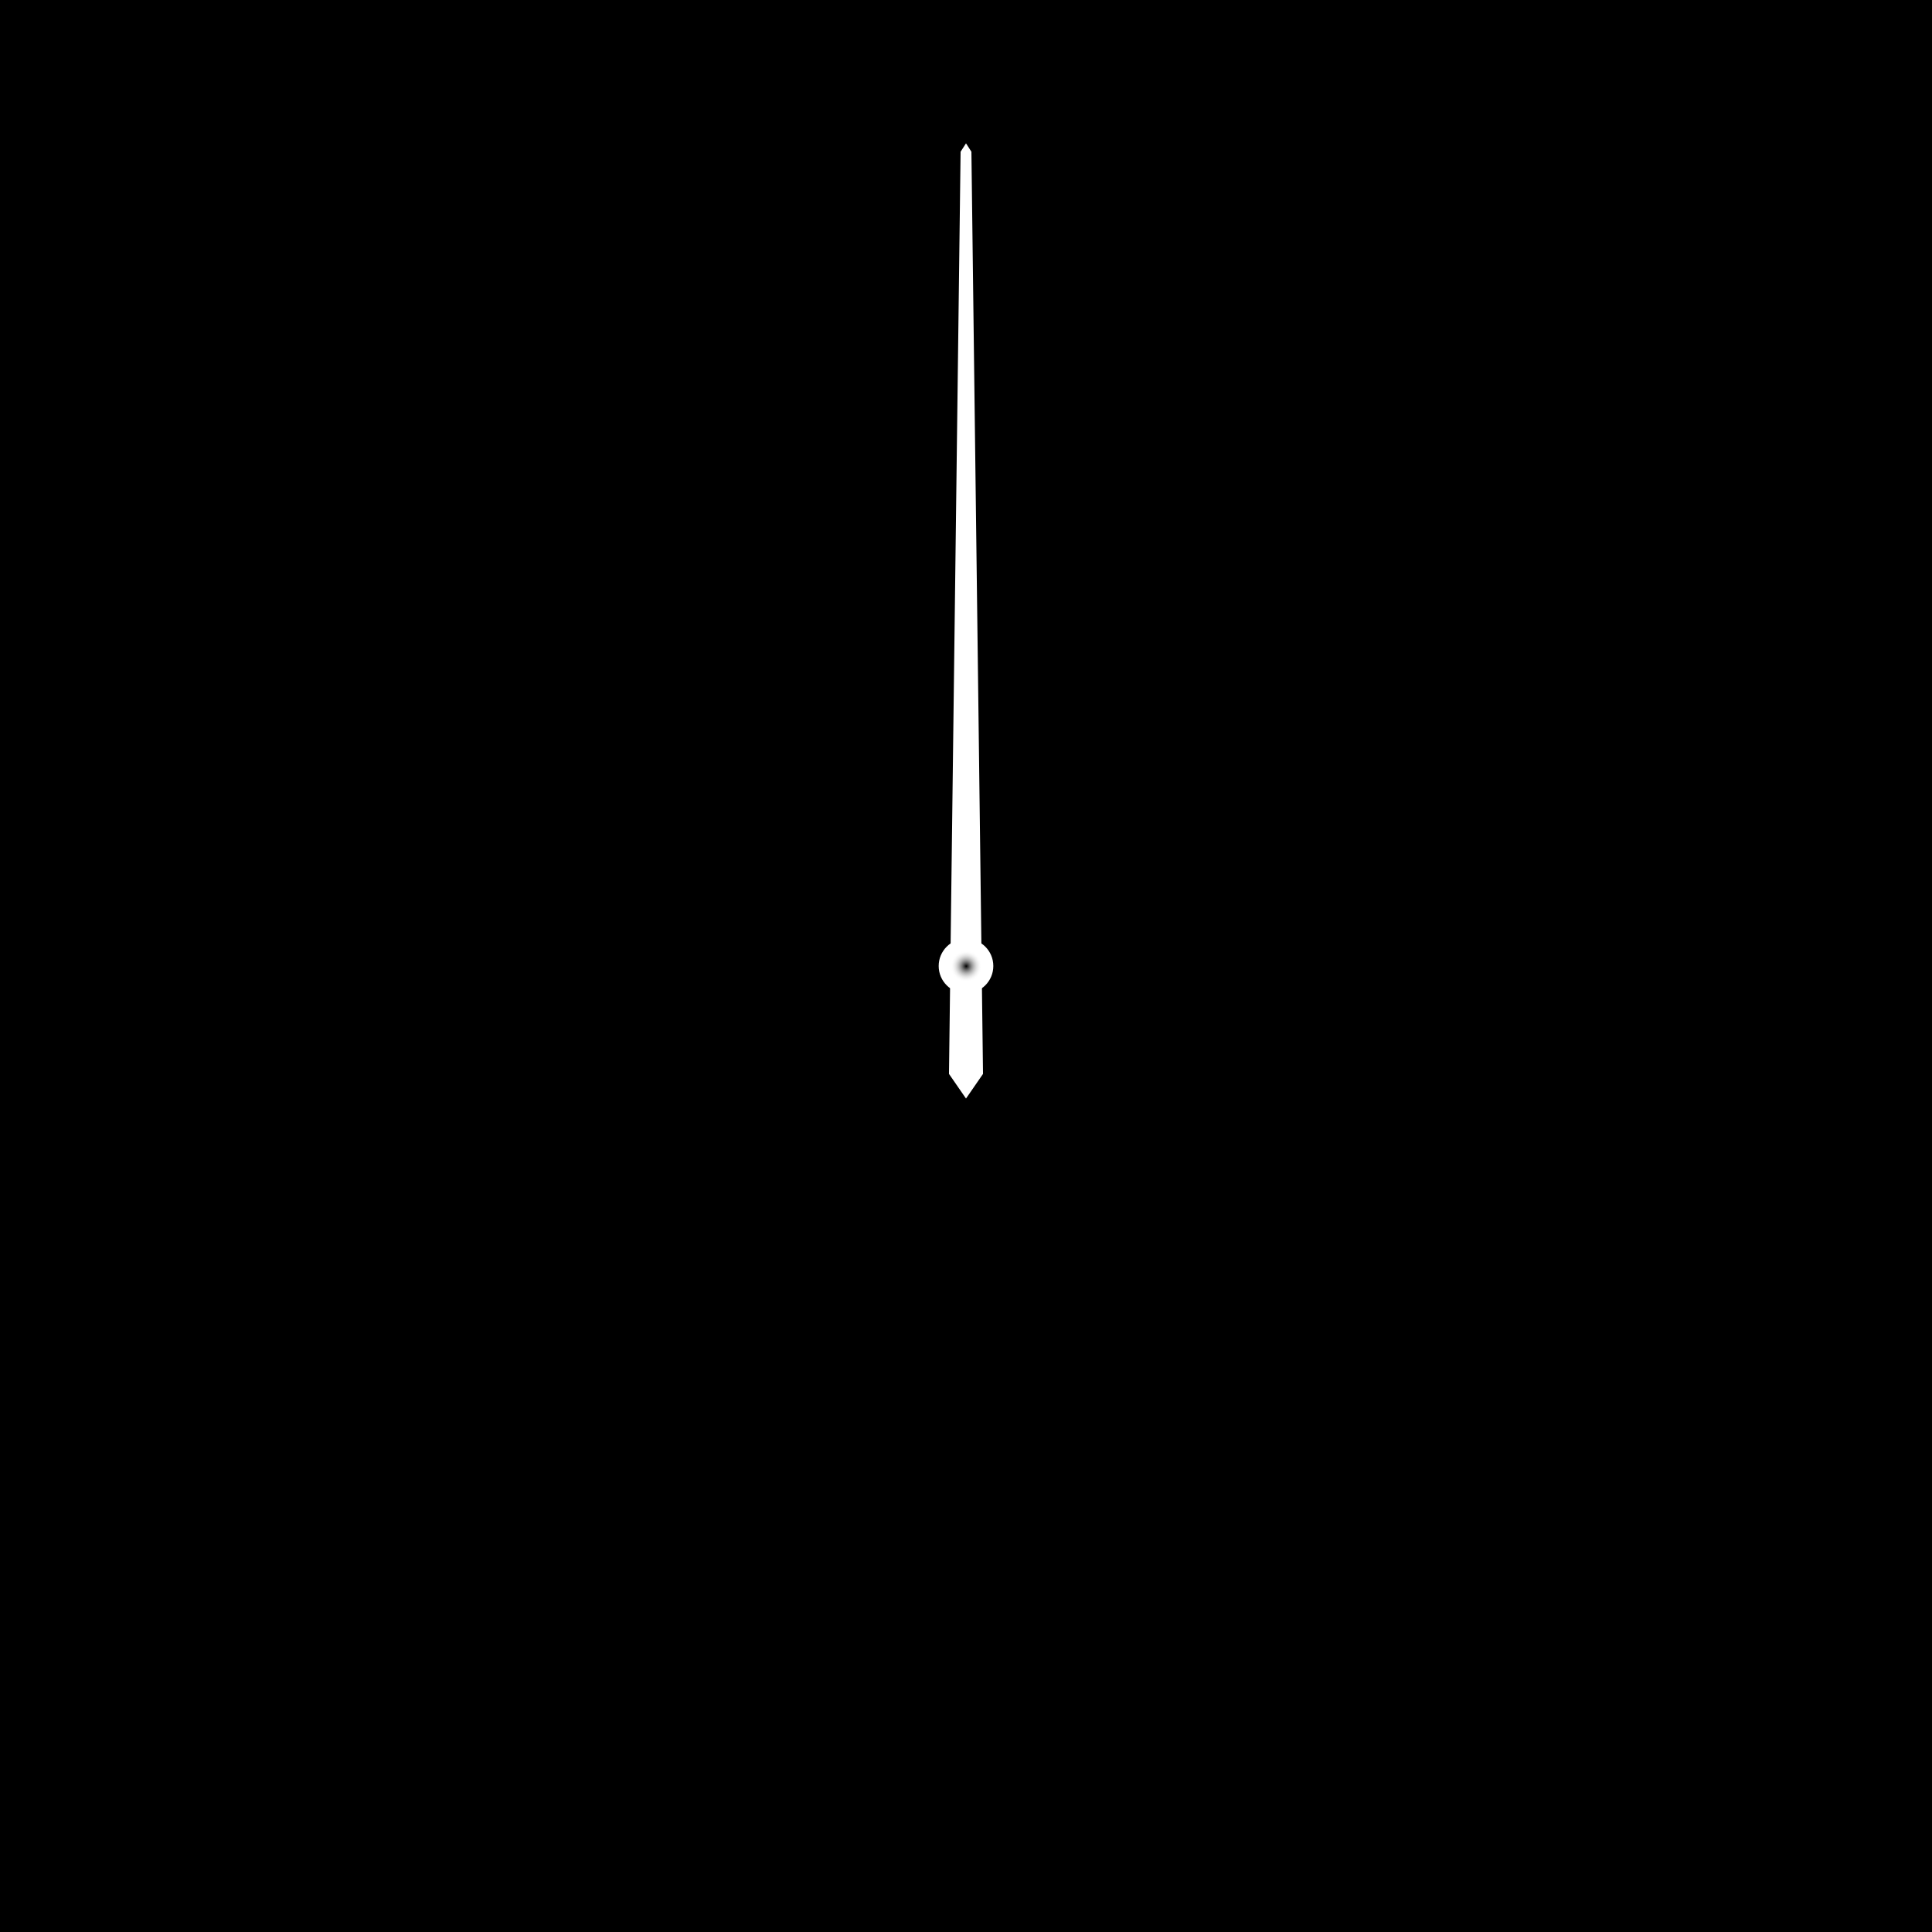
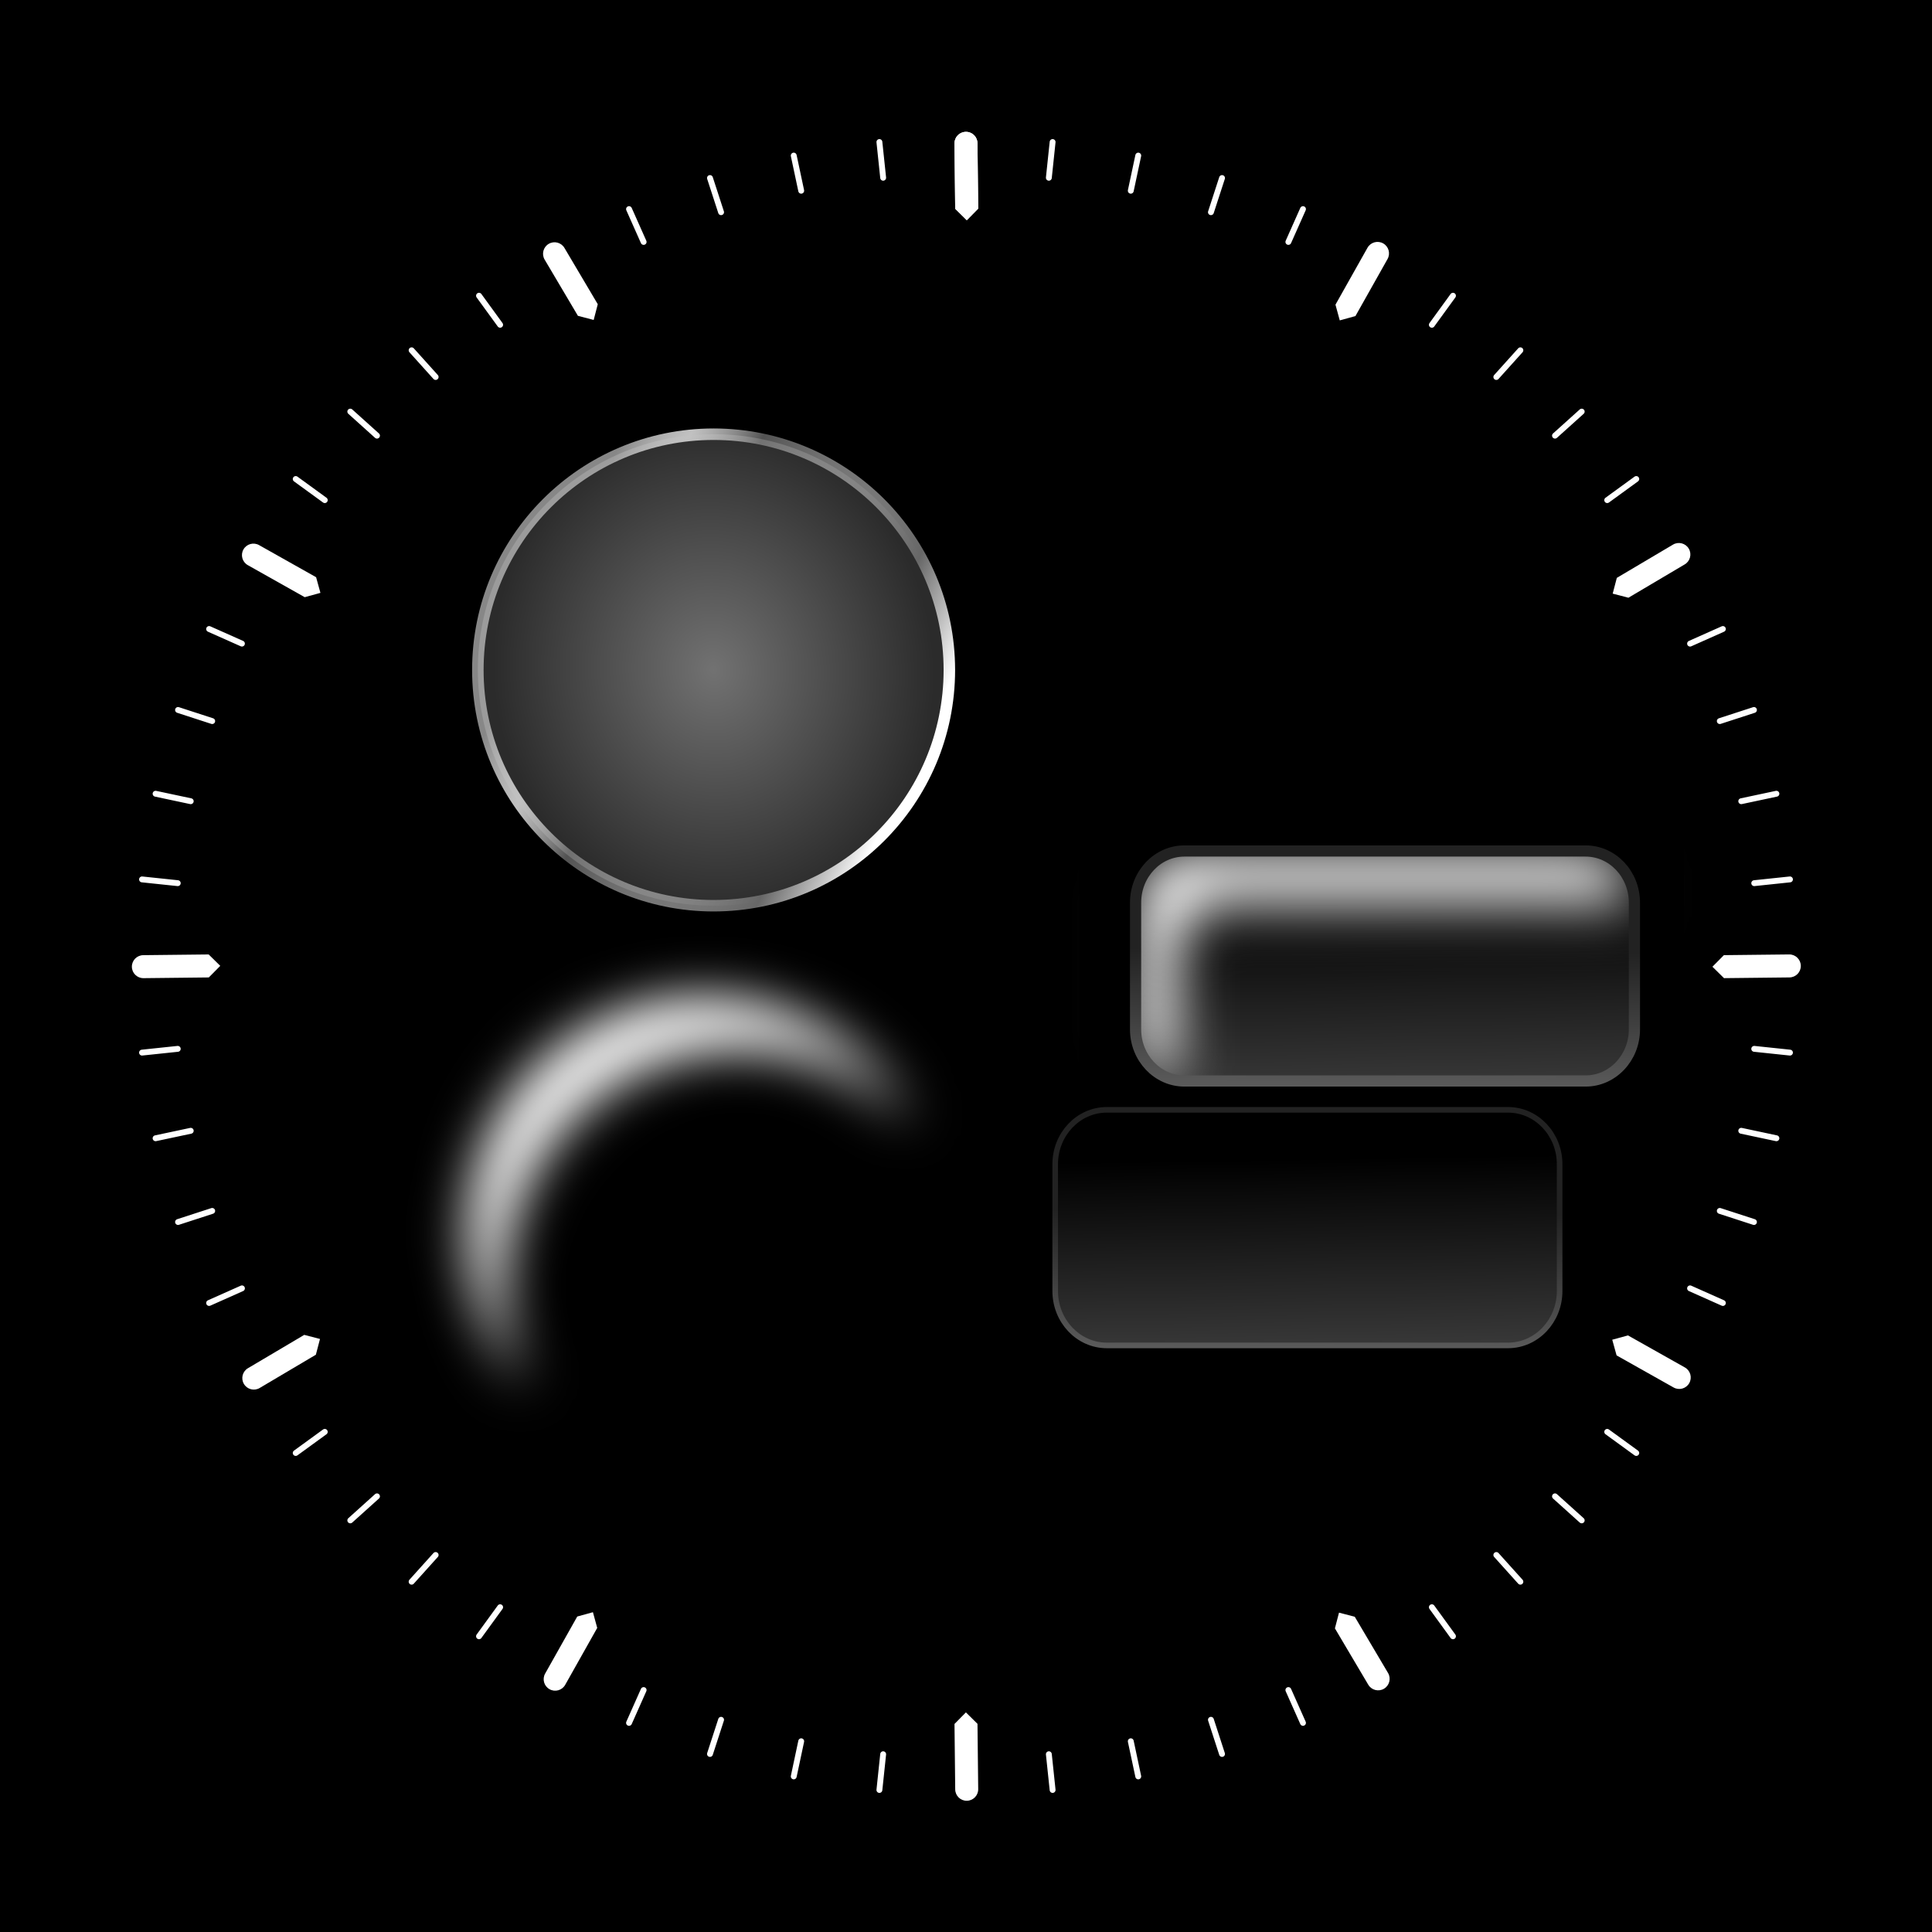
<svg xmlns="http://www.w3.org/2000/svg" xmlns:xlink="http://www.w3.org/1999/xlink" width="336" height="336" viewBox="0 0 88.9 88.9" version="1.1" id="svg8">
  <defs id="defs2">
+     <linearGradient id="linearGradient1153">
+       <stop style="stop-color:#222222;stop-opacity:1" offset="0" id="stop1149" />
+       <stop style="stop-color:#ffffff;stop-opacity:0.446" offset="0" id="stop1155" />
+       <stop style="stop-color:#ffffff;stop-opacity:0.17" offset="1" id="stop1151" />
+     </linearGradient>
+     <linearGradient id="linearGradient1147">
+       <stop style="stop-color:#ffffff;stop-opacity:0.528" offset="0" id="stop1139" />
+       <stop style="stop-color:#c1c1c1;stop-opacity:1;" offset="0.151" id="stop1141" />
+       <stop style="stop-color:#ffffff;stop-opacity:0.325" offset="0.317" id="stop1159" />
+       <stop style="stop-color:#676767;stop-opacity:1" offset="0.799" id="stop1143" />
+       <stop style="stop-color:#ffffff;stop-opacity:1" offset="1" id="stop1145" />
+     </linearGradient>
    <linearGradient id="linearGradient1080">
      <stop style="stop-color:#ffffff;stop-opacity:1" offset="0" id="stop1076" />
      <stop style="stop-color:#c1c1c1;stop-opacity:1;" offset="0.357" id="stop1068" />
      <stop style="stop-color:#000000;stop-opacity:1" offset="1" id="stop1084" />
      <stop style="stop-color:#000000;stop-opacity:1" offset="1" id="stop1078" />
    </linearGradient>
    <linearGradient id="linearGradient2883">
      <stop style="stop-color:#ffffff;stop-opacity:1" offset="0" id="stop2879" />
      <stop style="stop-color:#ffffff;stop-opacity:0.249" offset="1" id="stop2881" />
    </linearGradient>
    <linearGradient id="linearGradient2272">
      <stop style="stop-color:#222222;stop-opacity:1" offset="0" id="stop2268" />
      <stop style="stop-color:#5f5f5f;stop-opacity:1" offset="1" id="stop2270" />
    </linearGradient>
    <linearGradient id="linearGradient2264">
      <stop style="stop-color:#3a3a3a;stop-opacity:1" offset="0" id="stop2260" />
      <stop style="stop-color:#000000;stop-opacity:1" offset="1" id="stop2262" />
    </linearGradient>
    <linearGradient xlink:href="#linearGradient2264" id="linearGradient2266" x1="61.846" y1="50.932" x2="61.714" y2="41.936" gradientUnits="userSpaceOnUse" gradientTransform="matrix(0.945569,0,0,1,5.281122,-0.6614574)" />
    <linearGradient xlink:href="#linearGradient2272" id="linearGradient2274" x1="66.146" y1="44.45" x2="66.08" y2="51.23" gradientUnits="userSpaceOnUse" gradientTransform="matrix(0.945569,0,0,1,5.281122,-0.6614574)" />
    <filter style="color-interpolation-filters:sRGB" id="filter2728" x="-0.127" width="1.255" y="-0.293" height="1.586">
      <feGaussianBlur stdDeviation="4.868" id="feGaussianBlur2730" />
    </filter>
    <linearGradient xlink:href="#linearGradient2272" id="linearGradient2274-2" x1="66.146" y1="44.45" x2="66.08" y2="51.23" gradientUnits="userSpaceOnUse" gradientTransform="matrix(0.945569,0,0,1,5.281119,-0.6614572)" />
    <linearGradient xlink:href="#linearGradient2264" id="linearGradient2266-2" x1="61.846" y1="50.932" x2="61.714" y2="41.936" gradientUnits="userSpaceOnUse" gradientTransform="matrix(0.945569,0,0,1,1.710915,11.37709)" />
    <linearGradient xlink:href="#linearGradient2272" id="linearGradient2274-6" x1="66.146" y1="44.45" x2="66.08" y2="51.23" gradientUnits="userSpaceOnUse" gradientTransform="matrix(0.945569,0,0,1,1.710915,11.37709)" />
    <linearGradient xlink:href="#linearGradient2883" id="linearGradient2885" x1="46.616" y1="13.391" x2="47.319" y2="13.414" gradientUnits="userSpaceOnUse" gradientTransform="translate(-2.6894,-0.3507913)" />
    <radialGradient xlink:href="#linearGradient1080" id="radialGradient1082" cx="44.45" cy="44.45" fx="44.45" fy="44.45" r="38.298" gradientUnits="userSpaceOnUse" />
    <radialGradient xlink:href="#linearGradient1077" id="radialGradient1083" cx="44.45" cy="44.45" fx="44.45" fy="44.45" r="0.729" gradientUnits="userSpaceOnUse" gradientTransform="translate(0.011897,-88.90936)" />
    <linearGradient id="linearGradient1077">
      <stop style="stop-color:#000000;stop-opacity:1" offset="0" id="stop1073" />
      <stop style="stop-color:#ffffff;stop-opacity:0" offset="1" id="stop1075" />
    </linearGradient>
    <filter style="color-interpolation-filters:sRGB" id="filter1116" x="-4.8e-06" width="1" y="-4.8e-06" height="1">
      <feGaussianBlur stdDeviation="2.9150169e-06" id="feGaussianBlur1118" />
    </filter>
+     <linearGradient xlink:href="#linearGradient1147" id="linearGradient1092" x1="25.149" y1="27.639" x2="41.822" y2="35.434" gradientUnits="userSpaceOnUse" />
+     <radialGradient xlink:href="#linearGradient1153" id="radialGradient1100" cx="32.836" cy="30.828" fx="32.836" fy="30.828" r="11.113" gradientUnits="userSpaceOnUse" gradientTransform="matrix(0.9025756,-0.1056053,0.1178018,1.006815,-0.4325671,3.257535)" />
+     <filter style="color-interpolation-filters:sRGB" id="filter1626" x="-0.136" width="1.272" y="-0.154" height="1.308">
+       <feGaussianBlur stdDeviation="4.403" id="feGaussianBlur1628" />
+     </filter>
  </defs>
  <g id="g1091" style="display:inline">
    <rect style="opacity:1;fill:#000000;fill-opacity:1;stroke:none;stroke-width:0.529;stroke-linecap:round;stroke-linejoin:round;stroke-miterlimit:4;stroke-dasharray:none;stroke-opacity:1;paint-order:markers stroke fill" id="rect1087" width="88.9" height="88.9" x="0" y="-1.110223e-16" />
  </g>
  <g id="layer2" style="display:none">
    <circle style="fill:url(#radialGradient1082);fill-opacity:1;stroke:none;stroke-width:0.589;stroke-linecap:round;stroke-linejoin:round" id="path1290" cx="44.45" cy="44.45" r="38.298" />
  </g>
-   <g id="layer9" style="display:none">
+   <g id="layer9" style="display:inline">
    <g id="layer10" style="display:inline">
      <use x="0" y="0" xlink:href="#path1105" id="use1235" width="100%" height="100%" />
      <path style="color:#000000;font-style:normal;font-variant:normal;font-weight:normal;font-stretch:normal;font-size:medium;line-height:normal;font-family:sans-serif;font-variant-ligatures:normal;font-variant-position:normal;font-variant-caps:normal;font-variant-numeric:normal;font-variant-alternates:normal;font-variant-east-asian:normal;font-feature-settings:normal;font-variation-settings:normal;text-indent:0;text-align:start;text-decoration:none;text-decoration-line:none;text-decoration-style:solid;text-decoration-color:#000000;letter-spacing:normal;word-spacing:normal;text-transform:none;writing-mode:lr-tb;direction:ltr;text-orientation:mixed;dominant-baseline:auto;baseline-shift:baseline;text-anchor:start;white-space:normal;shape-padding:0;shape-margin:0;inline-size:0;clip-rule:nonzero;display:inline;overflow:visible;visibility:visible;opacity:1;isolation:auto;mix-blend-mode:normal;color-interpolation:sRGB;color-interpolation-filters:linearRGB;solid-color:#000000;solid-opacity:1;vector-effect:none;fill:#ffffff;fill-opacity:1;fill-rule:nonzero;stroke:none;stroke-width:1.058;stroke-linecap:round;stroke-linejoin:round;stroke-miterlimit:4;stroke-dasharray:none;stroke-dashoffset:0;stroke-opacity:1;color-rendering:auto;image-rendering:auto;shape-rendering:auto;text-rendering:auto;enable-background:accumulate;stop-color:#000000;stop-opacity:1" d="m 44.447,6.066 c -0.292,10e-4 -0.528,0.239 -0.527,0.531 l 0.033,3.009 0.533,0.527 0.525,-0.533 -0.033,-3.009 c -0.002,-0.292 -0.24,-0.527 -0.531,-0.525 z" id="path2951" />
      <use x="0" y="0" xlink:href="#path1105" transform="rotate(30,44.45,44.41783)" id="use1237" width="100%" height="100%" />
      <use x="0" y="0" xlink:href="#path1105" transform="rotate(60,44.45,44.41783)" id="use1239" width="100%" height="100%" />
      <use x="0" y="0" xlink:href="#path1105" transform="rotate(90,44.45,44.41783)" id="use1241" width="100%" height="100%" />
      <use x="0" y="0" xlink:href="#path1105" transform="rotate(120,44.45,44.41783)" id="use1243" width="100%" height="100%" />
      <use x="0" y="0" xlink:href="#path1105" transform="rotate(150,44.45,44.41783)" id="use1245" width="100%" height="100%" />
      <use x="0" y="0" xlink:href="#path1105" transform="rotate(180,44.45,44.41783)" id="use1247" width="100%" height="100%" />
      <use x="0" y="0" xlink:href="#path1105" transform="rotate(-150,44.45,44.41783)" id="use1249" width="100%" height="100%" />
      <use x="0" y="0" xlink:href="#path1105" transform="rotate(-120,44.45,44.41783)" id="use1251" width="100%" height="100%" />
      <use x="0" y="0" xlink:href="#path1105" transform="rotate(-90,44.45,44.41783)" id="use1253" width="100%" height="100%" />
      <use x="0" y="0" xlink:href="#path1105" transform="rotate(-60,44.45,44.41783)" id="use1255" width="100%" height="100%" />
      <use x="0" y="0" xlink:href="#path1105" transform="rotate(-30,44.45,44.41783)" id="use1257" width="100%" height="100%" />
      <use x="0" y="0" xlink:href="#path2951" id="use2977" width="100%" height="100%" />
      <use x="0" y="0" xlink:href="#path2951" transform="rotate(30,44.46582,44.46368)" id="use2979" width="100%" height="100%" />
      <use x="0" y="0" xlink:href="#path2951" transform="rotate(60,44.46582,44.46368)" id="use2981" width="100%" height="100%" />
      <use x="0" y="0" xlink:href="#path2951" transform="rotate(90,44.46582,44.46368)" id="use2983" width="100%" height="100%" />
      <use x="0" y="0" xlink:href="#path2951" transform="rotate(120,44.46582,44.46368)" id="use2985" width="100%" height="100%" />
      <use x="0" y="0" xlink:href="#path2951" transform="rotate(150,44.46582,44.46368)" id="use2987" width="100%" height="100%" />
      <use x="0" y="0" xlink:href="#path2951" transform="rotate(180,44.46582,44.46368)" id="use2989" width="100%" height="100%" />
      <use x="0" y="0" xlink:href="#path2951" transform="rotate(-150,44.46582,44.46368)" id="use2991" width="100%" height="100%" />
      <use x="0" y="0" xlink:href="#path2951" transform="rotate(-120,44.46582,44.46368)" id="use2993" width="100%" height="100%" />
      <use x="0" y="0" xlink:href="#path2951" transform="rotate(-90,44.46582,44.46368)" id="use2995" width="100%" height="100%" />
      <use x="0" y="0" xlink:href="#path2951" transform="rotate(-60,44.46582,44.46368)" id="use2997" width="100%" height="100%" />
      <use x="0" y="0" xlink:href="#path2951" transform="rotate(-30,44.46582,44.46368)" id="use2999" width="100%" height="100%" />
    </g>
    <g id="layer20" style="display:none">
      <path style="color:#000000;font-style:normal;font-variant:normal;font-weight:normal;font-stretch:normal;font-size:medium;line-height:normal;font-family:sans-serif;font-variant-ligatures:normal;font-variant-position:normal;font-variant-caps:normal;font-variant-numeric:normal;font-variant-alternates:normal;font-variant-east-asian:normal;font-feature-settings:normal;font-variation-settings:normal;text-indent:0;text-align:start;text-decoration:none;text-decoration-line:none;text-decoration-style:solid;text-decoration-color:#000000;letter-spacing:normal;word-spacing:normal;text-transform:none;writing-mode:lr-tb;direction:ltr;text-orientation:mixed;dominant-baseline:auto;baseline-shift:baseline;text-anchor:start;white-space:normal;shape-padding:0;shape-margin:0;inline-size:0;clip-rule:nonzero;display:inline;overflow:visible;visibility:visible;opacity:1;isolation:auto;mix-blend-mode:normal;color-interpolation:sRGB;color-interpolation-filters:linearRGB;solid-color:#000000;solid-opacity:1;vector-effect:none;fill:none;fill-opacity:1;fill-rule:nonzero;stroke:url(#linearGradient2885);stroke-width:0.767;stroke-linecap:butt;stroke-linejoin:bevel;stroke-miterlimit:4;stroke-dasharray:none;stroke-dashoffset:0;stroke-opacity:1;color-rendering:auto;image-rendering:auto;shape-rendering:auto;text-rendering:auto;enable-background:accumulate;stop-color:#000000;stop-opacity:1" d="m 44.067,10.845 v 4.814 h 0.76 v -4.814 z" id="path2877" />
      <use x="0" y="0" xlink:href="#path2877" transform="rotate(30,44.44771,44.57233)" id="use2897" width="100%" height="100%" />
      <use x="0" y="0" xlink:href="#path2877" transform="rotate(60,44.44771,44.57233)" id="use2899" width="100%" height="100%" />
      <use x="0" y="0" xlink:href="#path2877" transform="rotate(90,44.44771,44.57233)" id="use2901" width="100%" height="100%" />
      <use x="0" y="0" xlink:href="#path2877" transform="rotate(120,44.44771,44.57233)" id="use2903" width="100%" height="100%" />
      <use x="0" y="0" xlink:href="#path2877" transform="rotate(150,44.44771,44.57233)" id="use2905" width="100%" height="100%" />
      <use x="0" y="0" xlink:href="#path2877" transform="rotate(180,44.44771,44.57233)" id="use2907" width="100%" height="100%" />
      <use x="0" y="0" xlink:href="#path2877" transform="rotate(-150,44.44771,44.57233)" id="use2909" width="100%" height="100%" />
      <use x="0" y="0" xlink:href="#path2877" transform="rotate(-120,44.44771,44.57233)" id="use2911" width="100%" height="100%" />
      <use x="0" y="0" xlink:href="#path2877" transform="rotate(-90,44.44771,44.57233)" id="use2913" width="100%" height="100%" />
      <use x="0" y="0" xlink:href="#path2877" transform="rotate(-60,44.44771,44.57233)" id="use2915" width="100%" height="100%" />
      <use x="0" y="0" xlink:href="#path2877" transform="rotate(-30,44.44771,44.57233)" id="use2917" width="100%" height="100%" />
    </g>
    <g id="layer8" style="display:inline">
      <g id="g1118" transform="translate(0.3832573,-0.0335872)">
        <path style="fill:none;stroke:#ffffff;stroke-width:0.27;stroke-linecap:round;stroke-linejoin:round;stroke-miterlimit:4;stroke-dasharray:none;stroke-opacity:1" d="M 48.052,6.569 47.879,8.213" id="use1400" />
        <path style="fill:none;stroke:#ffffff;stroke-width:0.27;stroke-linecap:round;stroke-linejoin:round;stroke-miterlimit:4;stroke-dasharray:none;stroke-opacity:1" d="M 51.993,7.193 51.649,8.81" id="use1402" />
        <path style="fill:none;stroke:#ffffff;stroke-width:0.27;stroke-linecap:round;stroke-linejoin:round;stroke-miterlimit:4;stroke-dasharray:none;stroke-opacity:1" d="M 55.848,8.226 55.337,9.798" id="use1404" />
        <path style="fill:none;stroke:#ffffff;stroke-width:0.27;stroke-linecap:round;stroke-linejoin:round;stroke-miterlimit:4;stroke-dasharray:none;stroke-opacity:1" d="M 59.573,9.656 58.901,11.166" id="use1406" />
        <path style="fill:none;stroke:#ffffff;stroke-width:0.27;stroke-linecap:round;stroke-linejoin:round;stroke-miterlimit:4;stroke-dasharray:none;stroke-opacity:1" d="M 66.475,13.641 65.503,14.979" id="use1410" />
        <path style="fill:#ff5555;stroke:#ffffff;stroke-width:0.27;stroke-linecap:round;stroke-linejoin:round;stroke-miterlimit:4;stroke-dasharray:none;stroke-opacity:1" d="m 69.576,16.152 -1.106,1.229" id="use1412" />
        <path style="fill:none;stroke:#ffffff;stroke-width:0.27;stroke-linecap:round;stroke-linejoin:round;stroke-miterlimit:4;stroke-dasharray:none;stroke-opacity:1" d="m 72.398,18.974 -1.229,1.106" id="use1414" />
        <path style="fill:none;stroke:#ffffff;stroke-width:0.27;stroke-linecap:round;stroke-linejoin:round;stroke-miterlimit:4;stroke-dasharray:none;stroke-opacity:1" d="m 74.909,22.075 -1.337,0.972" id="use1416" />
        <path style="fill:none;stroke:#ffffff;stroke-width:0.27;stroke-linecap:round;stroke-linejoin:round;stroke-miterlimit:4;stroke-dasharray:none;stroke-opacity:1" d="M 78.894,28.977 77.384,29.65" id="use1420" />
        <path style="fill:none;stroke:#ffffff;stroke-width:0.27;stroke-linecap:round;stroke-linejoin:round;stroke-miterlimit:4;stroke-dasharray:none;stroke-opacity:1" d="m 80.324,32.703 -1.572,0.511" id="use1422" />
        <path style="fill:none;stroke:#ffffff;stroke-width:0.27;stroke-linecap:round;stroke-linejoin:round;stroke-miterlimit:4;stroke-dasharray:none;stroke-opacity:1" d="m 81.357,36.557 -1.617,0.344" id="use1424" />
        <path style="fill:none;stroke:#ffffff;stroke-width:0.27;stroke-linecap:round;stroke-linejoin:round;stroke-miterlimit:4;stroke-dasharray:none;stroke-opacity:1" d="m 81.981,40.499 -1.644,0.173" id="use1426" />
        <path style="fill:none;stroke:#ffffff;stroke-width:0.27;stroke-linecap:round;stroke-linejoin:round;stroke-miterlimit:4;stroke-dasharray:none;stroke-opacity:1" d="M 81.981,48.469 80.337,48.296" id="use1430" />
        <path style="fill:none;stroke:#ffffff;stroke-width:0.27;stroke-linecap:round;stroke-linejoin:round;stroke-miterlimit:4;stroke-dasharray:none;stroke-opacity:1" d="M 81.357,52.41 79.74,52.066" id="use1432" />
        <path style="fill:none;stroke:#ffffff;stroke-width:0.27;stroke-linecap:round;stroke-linejoin:round;stroke-miterlimit:4;stroke-dasharray:none;stroke-opacity:1" d="m 80.324,56.264 -1.572,-0.511" id="use1434" />
        <path style="fill:none;stroke:#ffffff;stroke-width:0.27;stroke-linecap:round;stroke-linejoin:round;stroke-miterlimit:4;stroke-dasharray:none;stroke-opacity:1" d="M 78.894,59.99 77.384,59.317" id="use1436" />
        <path style="fill:none;stroke:#ffffff;stroke-width:0.27;stroke-linecap:round;stroke-linejoin:round;stroke-miterlimit:4;stroke-dasharray:none;stroke-opacity:1" d="M 74.909,66.892 73.572,65.92" id="use1440" />
        <path style="fill:none;stroke:#ffffff;stroke-width:0.27;stroke-linecap:round;stroke-linejoin:round;stroke-miterlimit:4;stroke-dasharray:none;stroke-opacity:1" d="M 72.398,69.993 71.169,68.887" id="use1442" />
        <path style="fill:none;stroke:#ffffff;stroke-width:0.27;stroke-linecap:round;stroke-linejoin:round;stroke-miterlimit:4;stroke-dasharray:none;stroke-opacity:1" d="M 69.576,72.815 68.47,71.586" id="use1444" />
        <path style="fill:none;stroke:#ffffff;stroke-width:0.27;stroke-linecap:round;stroke-linejoin:round;stroke-miterlimit:4;stroke-dasharray:none;stroke-opacity:1" d="M 66.475,75.326 65.503,73.989" id="use1446" />
        <path style="fill:none;stroke:#ffffff;stroke-width:0.27;stroke-linecap:round;stroke-linejoin:round;stroke-miterlimit:4;stroke-dasharray:none;stroke-opacity:1" d="M 59.573,79.311 58.901,77.801" id="use1450" />
        <path style="fill:none;stroke:#ffffff;stroke-width:0.27;stroke-linecap:round;stroke-linejoin:round;stroke-miterlimit:4;stroke-dasharray:none;stroke-opacity:1" d="M 55.848,80.741 55.337,79.169" id="use1452" />
        <path style="fill:none;stroke:#ffffff;stroke-width:0.27;stroke-linecap:round;stroke-linejoin:round;stroke-miterlimit:4;stroke-dasharray:none;stroke-opacity:1" d="M 51.993,81.774 51.649,80.157" id="use1454" />
        <path style="fill:none;stroke:#ffffff;stroke-width:0.27;stroke-linecap:round;stroke-linejoin:round;stroke-miterlimit:4;stroke-dasharray:none;stroke-opacity:1" d="M 48.052,82.398 47.879,80.754" id="use1456" />
        <path style="fill:none;stroke:#ffffff;stroke-width:0.27;stroke-linecap:round;stroke-linejoin:round;stroke-miterlimit:4;stroke-dasharray:none;stroke-opacity:1" d="m 40.082,82.398 0.173,-1.644" id="use1460" />
        <path style="fill:none;stroke:#ffffff;stroke-width:0.27;stroke-linecap:round;stroke-linejoin:round;stroke-miterlimit:4;stroke-dasharray:none;stroke-opacity:1" d="m 36.14,81.774 0.344,-1.617" id="use1462" />
        <path style="fill:none;stroke:#ffffff;stroke-width:0.27;stroke-linecap:round;stroke-linejoin:round;stroke-miterlimit:4;stroke-dasharray:none;stroke-opacity:1" d="m 32.286,80.741 0.511,-1.572" id="use1464" />
        <path style="fill:none;stroke:#ffffff;stroke-width:0.27;stroke-linecap:round;stroke-linejoin:round;stroke-miterlimit:4;stroke-dasharray:none;stroke-opacity:1" d="m 28.561,79.311 0.672,-1.51" id="use1466" />
        <path style="fill:none;stroke:#ffffff;stroke-width:0.27;stroke-linecap:round;stroke-linejoin:round;stroke-miterlimit:4;stroke-dasharray:none;stroke-opacity:1" d="m 21.658,75.326 0.972,-1.337" id="use1470" />
        <path style="fill:none;stroke:#ffffff;stroke-width:0.27;stroke-linecap:round;stroke-linejoin:round;stroke-miterlimit:4;stroke-dasharray:none;stroke-opacity:1" d="m 18.557,72.815 1.106,-1.229" id="use1472" />
        <path style="fill:none;stroke:#ffffff;stroke-width:0.27;stroke-linecap:round;stroke-linejoin:round;stroke-miterlimit:4;stroke-dasharray:none;stroke-opacity:1" d="m 15.735,69.993 1.229,-1.106" id="use1474" />
        <path style="fill:none;stroke:#ffffff;stroke-width:0.27;stroke-linecap:round;stroke-linejoin:round;stroke-miterlimit:4;stroke-dasharray:none;stroke-opacity:1" d="m 13.224,66.892 1.337,-0.972" id="use1476" />
        <path style="fill:none;stroke:#ffffff;stroke-width:0.27;stroke-linecap:round;stroke-linejoin:round;stroke-miterlimit:4;stroke-dasharray:none;stroke-opacity:1" d="M 9.239,59.99 10.75,59.317" id="use1480" />
        <path style="fill:none;stroke:#ffffff;stroke-width:0.27;stroke-linecap:round;stroke-linejoin:round;stroke-miterlimit:4;stroke-dasharray:none;stroke-opacity:1" d="m 7.809,56.264 1.572,-0.511" id="use1482" />
        <path style="fill:none;stroke:#ffffff;stroke-width:0.27;stroke-linecap:round;stroke-linejoin:round;stroke-miterlimit:4;stroke-dasharray:none;stroke-opacity:1" d="M 6.776,52.41 8.393,52.066" id="use1484" />
        <path style="fill:none;stroke:#ffffff;stroke-width:0.27;stroke-linecap:round;stroke-linejoin:round;stroke-miterlimit:4;stroke-dasharray:none;stroke-opacity:1" d="M 6.152,48.469 7.796,48.296" id="use1486" />
        <path style="fill:none;stroke:#ffffff;stroke-width:0.27;stroke-linecap:round;stroke-linejoin:round;stroke-miterlimit:4;stroke-dasharray:none;stroke-opacity:1" d="m 6.152,40.499 1.644,0.173" id="use1490" />
        <path style="fill:none;stroke:#ffffff;stroke-width:0.27;stroke-linecap:round;stroke-linejoin:round;stroke-miterlimit:4;stroke-dasharray:none;stroke-opacity:1" d="m 6.776,36.557 1.617,0.344" id="use1492" />
        <path style="fill:none;stroke:#ffffff;stroke-width:0.27;stroke-linecap:round;stroke-linejoin:round;stroke-miterlimit:4;stroke-dasharray:none;stroke-opacity:1" d="m 7.809,32.703 1.572,0.511" id="use1494" />
        <path style="fill:none;stroke:#ffffff;stroke-width:0.27;stroke-linecap:round;stroke-linejoin:round;stroke-miterlimit:4;stroke-dasharray:none;stroke-opacity:1" d="m 9.239,28.977 1.51,0.672" id="use1496" />
        <path style="fill:none;stroke:#ffffff;stroke-width:0.27;stroke-linecap:round;stroke-linejoin:round;stroke-miterlimit:4;stroke-dasharray:none;stroke-opacity:1" d="m 13.224,22.075 1.337,0.972" id="use1500" />
        <path style="fill:none;stroke:#ffffff;stroke-width:0.27;stroke-linecap:round;stroke-linejoin:round;stroke-miterlimit:4;stroke-dasharray:none;stroke-opacity:1" d="m 15.735,18.974 1.229,1.106" id="use1502" />
        <path style="fill:none;stroke:#ffffff;stroke-width:0.27;stroke-linecap:round;stroke-linejoin:round;stroke-miterlimit:4;stroke-dasharray:none;stroke-opacity:1" d="m 18.557,16.152 1.106,1.229" id="use1504" />
        <path style="fill:none;stroke:#ffffff;stroke-width:0.27;stroke-linecap:round;stroke-linejoin:round;stroke-miterlimit:4;stroke-dasharray:none;stroke-opacity:1" d="m 21.658,13.641 0.972,1.337" id="use1506" />
        <path style="fill:none;stroke:#ffffff;stroke-width:0.27;stroke-linecap:round;stroke-linejoin:round;stroke-miterlimit:4;stroke-dasharray:none;stroke-opacity:1" d="m 28.561,9.656 0.672,1.51" id="use1510" />
        <path style="fill:none;stroke:#ffffff;stroke-width:0.27;stroke-linecap:round;stroke-linejoin:round;stroke-miterlimit:4;stroke-dasharray:none;stroke-opacity:1" d="m 32.286,8.226 0.511,1.572" id="use1512" />
        <path style="fill:none;stroke:#ffffff;stroke-width:0.27;stroke-linecap:round;stroke-linejoin:round;stroke-miterlimit:4;stroke-dasharray:none;stroke-opacity:1" d="m 36.14,7.193 0.344,1.617" id="use1514" />
        <path style="fill:none;stroke:#ffffff;stroke-width:0.27;stroke-linecap:round;stroke-linejoin:round;stroke-miterlimit:4;stroke-dasharray:none;stroke-opacity:1" d="m 40.082,6.569 0.173,1.644" id="use1516" />
      </g>
    </g>
    <g id="layer21" style="display:none">
      <path id="path4104" style="fill:#ffffff;fill-opacity:1;stroke:#000000;stroke-width:0.265;stroke-linecap:butt;stroke-linejoin:miter;stroke-miterlimit:4;stroke-dasharray:none;stroke-opacity:1" d="m 42.275,1.579 4.316,0.008 m -3.917,-1.404 3.699,-0.036 c 0.201,-0.002 0.487,0.216 0.476,0.419 L 46.598,5.189 C 46.587,5.391 46.436,5.556 46.235,5.555 L 43.015,5.529 C 42.814,5.528 42.512,5.39 42.501,5.188 L 42.237,0.629 c -0.012,-0.202 0.236,-0.444 0.437,-0.445 z" />
      <use x="0" y="0" xlink:href="#path4104" transform="rotate(6,44.45,44.45062)" id="use4112" width="100%" height="100%" />
      <use x="0" y="0" xlink:href="#path4104" transform="rotate(12,44.45,44.45062)" id="use4114" width="100%" height="100%" />
      <use x="0" y="0" xlink:href="#path4104" transform="rotate(18,44.45,44.45062)" id="use4116" width="100%" height="100%" />
      <use x="0" y="0" xlink:href="#path4104" transform="rotate(24,44.45,44.45062)" id="use4118" width="100%" height="100%" />
      <use x="0" y="0" xlink:href="#path4104" transform="rotate(30,44.45,44.45062)" id="use4120" width="100%" height="100%" />
      <use x="0" y="0" xlink:href="#path4104" transform="rotate(36,44.45,44.45062)" id="use4122" width="100%" height="100%" />
      <use x="0" y="0" xlink:href="#path4104" transform="rotate(42,44.45,44.45062)" id="use4124" width="100%" height="100%" />
      <use x="0" y="0" xlink:href="#path4104" transform="rotate(48,44.45,44.45062)" id="use4126" width="100%" height="100%" />
      <use x="0" y="0" xlink:href="#path4104" transform="rotate(54,44.45,44.45062)" id="use4128" width="100%" height="100%" />
      <use x="0" y="0" xlink:href="#path4104" transform="rotate(60,44.45,44.45062)" id="use4130" width="100%" height="100%" />
      <use x="0" y="0" xlink:href="#path4104" transform="rotate(66,44.45,44.45062)" id="use4132" width="100%" height="100%" />
      <use x="0" y="0" xlink:href="#path4104" transform="rotate(72,44.45,44.45062)" id="use4134" width="100%" height="100%" />
      <use x="0" y="0" xlink:href="#path4104" transform="rotate(78,44.45,44.45062)" id="use4136" width="100%" height="100%" />
      <use x="0" y="0" xlink:href="#path4104" transform="rotate(84,44.45,44.45062)" id="use4138" width="100%" height="100%" />
      <use x="0" y="0" xlink:href="#path4104" transform="rotate(90,44.45,44.45062)" id="use4140" width="100%" height="100%" />
      <use x="0" y="0" xlink:href="#path4104" transform="rotate(96,44.45,44.45062)" id="use4142" width="100%" height="100%" />
      <use x="0" y="0" xlink:href="#path4104" transform="rotate(102,44.45,44.45062)" id="use4144" width="100%" height="100%" />
      <use x="0" y="0" xlink:href="#path4104" transform="rotate(108,44.45,44.45062)" id="use4146" width="100%" height="100%" />
      <use x="0" y="0" xlink:href="#path4104" transform="rotate(114,44.45,44.45062)" id="use4148" width="100%" height="100%" />
      <use x="0" y="0" xlink:href="#path4104" transform="rotate(120,44.45,44.45062)" id="use4150" width="100%" height="100%" />
      <use x="0" y="0" xlink:href="#path4104" transform="rotate(126,44.45,44.45062)" id="use4152" width="100%" height="100%" />
      <use x="0" y="0" xlink:href="#path4104" transform="rotate(132,44.45,44.45062)" id="use4154" width="100%" height="100%" />
      <use x="0" y="0" xlink:href="#path4104" transform="rotate(138,44.45,44.45062)" id="use4156" width="100%" height="100%" />
      <use x="0" y="0" xlink:href="#path4104" transform="rotate(144,44.45,44.45062)" id="use4158" width="100%" height="100%" />
      <use x="0" y="0" xlink:href="#path4104" transform="rotate(150,44.45,44.45062)" id="use4160" width="100%" height="100%" />
      <use x="0" y="0" xlink:href="#path4104" transform="rotate(156,44.45,44.45062)" id="use4162" width="100%" height="100%" />
      <use x="0" y="0" xlink:href="#path4104" transform="rotate(162,44.45,44.45062)" id="use4164" width="100%" height="100%" />
      <use x="0" y="0" xlink:href="#path4104" transform="rotate(168,44.45,44.45062)" id="use4166" width="100%" height="100%" />
      <use x="0" y="0" xlink:href="#path4104" transform="rotate(174,44.45,44.45062)" id="use4168" width="100%" height="100%" />
      <use x="0" y="0" xlink:href="#path4104" transform="rotate(180,44.45,44.45062)" id="use4170" width="100%" height="100%" />
      <use x="0" y="0" xlink:href="#path4104" transform="rotate(-174,44.45,44.45062)" id="use4172" width="100%" height="100%" />
      <use x="0" y="0" xlink:href="#path4104" transform="rotate(-168,44.45,44.45062)" id="use4174" width="100%" height="100%" />
      <use x="0" y="0" xlink:href="#path4104" transform="rotate(-162,44.45,44.45062)" id="use4176" width="100%" height="100%" />
      <use x="0" y="0" xlink:href="#path4104" transform="rotate(-156,44.45,44.45062)" id="use4178" width="100%" height="100%" />
      <use x="0" y="0" xlink:href="#path4104" transform="rotate(-150,44.45,44.45062)" id="use4180" width="100%" height="100%" />
      <use x="0" y="0" xlink:href="#path4104" transform="rotate(-144,44.45,44.45062)" id="use4182" width="100%" height="100%" />
      <use x="0" y="0" xlink:href="#path4104" transform="rotate(-138,44.45,44.45062)" id="use4184" width="100%" height="100%" />
      <use x="0" y="0" xlink:href="#path4104" transform="rotate(-132,44.45,44.45062)" id="use4186" width="100%" height="100%" />
      <use x="0" y="0" xlink:href="#path4104" transform="rotate(-126,44.45,44.45062)" id="use4188" width="100%" height="100%" />
      <use x="0" y="0" xlink:href="#path4104" transform="rotate(-120,44.45,44.45062)" id="use4190" width="100%" height="100%" />
      <use x="0" y="0" xlink:href="#path4104" transform="rotate(-114,44.45,44.45062)" id="use4192" width="100%" height="100%" />
      <use x="0" y="0" xlink:href="#path4104" transform="rotate(-108,44.45,44.45062)" id="use4194" width="100%" height="100%" />
      <use x="0" y="0" xlink:href="#path4104" transform="rotate(-102,44.45,44.45062)" id="use4196" width="100%" height="100%" />
      <use x="0" y="0" xlink:href="#path4104" transform="rotate(-96,44.45,44.45062)" id="use4198" width="100%" height="100%" />
      <use x="0" y="0" xlink:href="#path4104" transform="rotate(-90,44.45,44.45062)" id="use4200" width="100%" height="100%" />
      <use x="0" y="0" xlink:href="#path4104" transform="rotate(-84,44.45,44.45062)" id="use4202" width="100%" height="100%" />
      <use x="0" y="0" xlink:href="#path4104" transform="rotate(-78,44.45,44.45062)" id="use4204" width="100%" height="100%" />
      <use x="0" y="0" xlink:href="#path4104" transform="rotate(-72,44.45,44.45062)" id="use4206" width="100%" height="100%" />
      <use x="0" y="0" xlink:href="#path4104" transform="rotate(-66,44.45,44.45062)" id="use4208" width="100%" height="100%" />
      <use x="0" y="0" xlink:href="#path4104" transform="rotate(-60,44.45,44.45062)" id="use4210" width="100%" height="100%" />
      <use x="0" y="0" xlink:href="#path4104" transform="rotate(-54,44.45,44.45062)" id="use4212" width="100%" height="100%" />
      <use x="0" y="0" xlink:href="#path4104" transform="rotate(-48,44.45,44.45062)" id="use4214" width="100%" height="100%" />
      <use x="0" y="0" xlink:href="#path4104" transform="rotate(-42,44.45,44.45062)" id="use4216" width="100%" height="100%" />
      <use x="0" y="0" xlink:href="#path4104" transform="rotate(-36,44.45,44.45062)" id="use4218" width="100%" height="100%" />
      <use x="0" y="0" xlink:href="#path4104" transform="rotate(-30,44.45,44.45062)" id="use4220" width="100%" height="100%" />
      <use x="0" y="0" xlink:href="#path4104" transform="rotate(-24,44.45,44.45062)" id="use4222" width="100%" height="100%" />
      <use x="0" y="0" xlink:href="#path4104" transform="rotate(-18,44.45,44.45062)" id="use4224" width="100%" height="100%" />
      <use x="0" y="0" xlink:href="#path4104" transform="rotate(-12,44.45,44.45062)" id="use4226" width="100%" height="100%" />
      <use x="0" y="0" xlink:href="#path4104" transform="rotate(-6,44.45,44.45062)" id="use4228" width="100%" height="100%" />
      <circle style="opacity:1;fill:#000000;fill-opacity:1;stroke:#000000;stroke-width:0.265;stroke-linecap:round;stroke-linejoin:bevel;stroke-miterlimit:4;stroke-dasharray:none;stroke-opacity:1;paint-order:markers stroke fill" id="path4234" cx="-44.936" cy="-18.151" r="42.861" />
      <circle style="display:inline;opacity:1;fill:none;fill-opacity:1;stroke:#000000;stroke-width:1.587;stroke-linecap:round;stroke-linejoin:bevel;stroke-miterlimit:4;stroke-dasharray:none;stroke-opacity:1;paint-order:markers stroke fill" id="path4234-0" cx="44.45" cy="44.45" r="43.642" />
    </g>
    <g id="g4096" style="display:none" />
  </g>
-   <g id="layer11" style="display:inline">
+   <g id="layer11" style="display:none">
    <g id="layer13" style="display:none;opacity:1">
      <circle style="opacity:1;fill:#ffffff;fill-opacity:1;stroke:none;stroke-width:0.265;stroke-linecap:round;stroke-linejoin:round;stroke-miterlimit:4;stroke-dasharray:none;stroke-opacity:1;paint-order:markers stroke fill" id="path2076" cx="44.45" cy="44.45" r="2.322" />
      <path style="fill:#ffffff;stroke:none;stroke-width:0.265px;stroke-linecap:butt;stroke-linejoin:miter;stroke-opacity:1" d="m 43.802,43.568 v -1.169 c -0.164,-2.596 -1.756,-2.573 -1.756,-2.573 l 1.951,-17.693 0.454,-0.322 v 21.944 z" id="path2078" />
      <use x="0" y="0" xlink:href="#path2078" id="use2080" transform="matrix(-1,0,0,1,88.9,0)" width="100%" height="100%" />
      <path style="fill:#000000;stroke:none;stroke-width:0.265px;stroke-linecap:butt;stroke-linejoin:miter;stroke-opacity:1" d="M 44.45,40.812 42.758,39.21 44.45,24.632 l -1e-6,16.147" id="path2088" />
      <use x="0" y="0" xlink:href="#path2088" id="use2090" transform="matrix(-1,0,0,1,88.9,0)" width="100%" height="100%" />
    </g>
    <g id="layer12" style="display:none;opacity:1">
      <circle style="opacity:1;fill:#ffffff;fill-opacity:1;stroke:none;stroke-width:0.265;stroke-linecap:round;stroke-linejoin:round;stroke-miterlimit:4;stroke-dasharray:none;stroke-opacity:1;paint-order:markers stroke fill" id="path2050" r="1.925" cy="44.45" cx="44.45" />
      <path style="fill:#ffffff;fill-opacity:1;stroke:none;stroke-width:0.265px;stroke-linecap:butt;stroke-linejoin:miter;stroke-opacity:1" d="m 43.697,44.45 0.314,-2.09 c -0.003,-3.558 -1.599,-4.345 -1.599,-4.345 L 44.261,11.809 44.45,11.708 V 44.45" id="path2052" />
      <use x="0" y="0" xlink:href="#path2052" id="use2056" transform="matrix(-1,0,0,1,88.9,0)" width="100%" height="100%" style="fill:#ffffff;fill-opacity:1" />
      <use x="0" y="0" xlink:href="#path2058" id="use2060" transform="matrix(-1,0,0,1,88.9,0.016536)" width="100%" height="100%" style="fill:#ffffff;fill-opacity:1" />
      <path style="fill:#000000;fill-opacity:1;stroke:none;stroke-width:0.265px;stroke-linecap:butt;stroke-linejoin:miter;stroke-opacity:1" d="M 44.45,38.712 43.247,37.496 44.45,17.388 l -1e-6,21.307" id="path2058" />
    </g>
    <g id="layer14" style="display:inline">
      <circle style="opacity:1;fill:#ffffff;fill-opacity:1;stroke:none;stroke-width:0.265;stroke-linecap:round;stroke-linejoin:round;stroke-miterlimit:4;stroke-dasharray:none;stroke-opacity:1;paint-order:markers stroke fill" id="path2082" cx="44.45" cy="44.45" r="1.257" />
      <path style="fill:#ffffff;stroke:none;stroke-width:0.265px;stroke-linecap:butt;stroke-linejoin:miter;stroke-opacity:1" d="M 43.667,49.415 44.201,6.982 44.45,6.595 44.45,50.549" id="path2084" />
      <use x="0" y="0" xlink:href="#path2084" id="use2086" transform="matrix(-1,0,0,1,88.9,0)" width="100%" height="100%" />
    </g>
    <g id="layer3" style="display:inline;filter:url(#filter1116)">
      <circle style="display:inline;opacity:1;fill:url(#radialGradient1083);fill-opacity:1;stroke-width:0.529;stroke-linecap:round;stroke-linejoin:round" id="path1071" cx="44.45" cy="-44.45" r="0.729" transform="scale(1,-1)" />
    </g>
  </g>
  <g id="layer7" style="display:none">
    <path id="rect1077" style="opacity:1;fill:#000000;fill-opacity:1;stroke:none;stroke-width:2;stroke-linecap:round;stroke-linejoin:round;stroke-miterlimit:4;stroke-dasharray:none;stroke-opacity:1;paint-order:markers stroke fill" d="M 0,0 V 336 H 336 V 173.229 A 168,168 0 0 1 168.092,335.67 168,168 0 0 1 0.092,167.67 168,168 0 0 1 157.582,0 Z M 178.6,0 A 168,168 0 0 1 336,162.09 V 0 Z" transform="scale(0.2645833)" />
  </g>
  <g id="layer17" style="display:none">
    <g id="layer1">
      <rect style="fill:#000000;stroke:none;stroke-width:0.671;stroke-linecap:round;stroke-linejoin:bevel;paint-order:markers stroke fill" id="rect1292" width="6.879" height="10.848" x="40.946" y="0.041" rx="0.285" ry="0.297" />
    </g>
    <g id="layer18" style="display:inline">
      <path style="fill:#ffffff;fill-opacity:1;stroke:#ffffff;stroke-width:0.265;stroke-linecap:round;stroke-linejoin:round;stroke-miterlimit:4;stroke-dasharray:none;stroke-opacity:1" d="m 44.45,7.342 -1.654,-0.033 1.654,2.99 V 7.508" id="path2244" />
      <use x="0" y="0" xlink:href="#path2244" id="use2246" transform="matrix(-1,0,0,1,88.9,0)" width="100%" height="100%" />
    </g>
    <g id="layer15" style="display:inline">
      <circle style="opacity:1;fill:#ffffff;fill-opacity:1;stroke:#ffffff;stroke-width:0.265;stroke-linecap:round;stroke-linejoin:round;stroke-miterlimit:4;stroke-dasharray:none;stroke-opacity:1;paint-order:markers stroke fill" id="path2095" cx="44.45" cy="3.043" r="1.654" />
      <path style="fill:#ffffff;stroke:#000000;stroke-width:0.265px;stroke-linecap:butt;stroke-linejoin:miter;stroke-opacity:1" d="M 44.45,-5.0000008e-7 V 1.058" id="path2097" />
      <path style="fill:none;stroke:#ffffff;stroke-width:0.265;stroke-linecap:round;stroke-linejoin:miter;stroke-miterlimit:4;stroke-dasharray:none;stroke-opacity:1" d="M 44.45,0.207 V 1.058" id="path2145" />
      <use x="0" y="0" xlink:href="#path2145" id="use2197" width="100%" height="100%" />
      <use x="0" y="0" xlink:href="#path2145" transform="rotate(30,44.45,3.063379)" id="use2199" width="100%" height="100%" />
      <use x="0" y="0" xlink:href="#path2145" transform="rotate(60,44.45,3.063379)" id="use2201" width="100%" height="100%" />
      <use x="0" y="0" xlink:href="#path2145" transform="rotate(90,44.45,3.063379)" id="use2203" width="100%" height="100%" />
      <use x="0" y="0" xlink:href="#path2145" transform="rotate(120,44.45,3.063379)" id="use2205" width="100%" height="100%" />
      <use x="0" y="0" xlink:href="#path2145" transform="rotate(150,44.45,3.063379)" id="use2207" width="100%" height="100%" />
      <use x="0" y="0" xlink:href="#path2145" transform="rotate(180,44.45,3.063379)" id="use2209" width="100%" height="100%" />
      <use x="0" y="0" xlink:href="#path2145" transform="rotate(-150,44.45,3.063379)" id="use2211" width="100%" height="100%" />
      <use x="0" y="0" xlink:href="#path2145" transform="rotate(-120,44.45,3.063379)" id="use2213" width="100%" height="100%" />
      <use x="0" y="0" xlink:href="#path2145" transform="rotate(-90,44.45,3.063379)" id="use2215" width="100%" height="100%" />
      <use x="0" y="0" xlink:href="#path2145" transform="rotate(-60,44.45,3.063379)" id="use2217" width="100%" height="100%" />
      <use x="0" y="0" xlink:href="#path2145" transform="rotate(-30,44.45,3.063379)" id="use2219" width="100%" height="100%" />
    </g>
    <g id="layer16" style="display:none">
      <path style="fill:#ffffff;fill-opacity:1;stroke:#ffffff;stroke-width:0.32px;stroke-linecap:round;stroke-linejoin:round;stroke-opacity:1" d="m 44.754,1.103 c 0,0 -1.733,0.276 -1.986,2.004 -0.091,0.938 0.446,1.866 1.287,2.201 0.73,0.257 1.996,0.069 1.996,0.069 0,0 -1.824,-0.513 -2.057,-1.698 C 43.832,2.574 44.754,1.103 44.754,1.103" id="path2222" />
    </g>
  </g>
-   <g id="layer19" style="display:none">
+   <g id="layer19" style="display:inline">
    <rect style="opacity:1;fill:url(#linearGradient2266);fill-opacity:1;stroke:url(#linearGradient2274);stroke-width:0.515;stroke-linecap:round;stroke-linejoin:round;stroke-miterlimit:4;stroke-dasharray:none;stroke-opacity:1;paint-order:markers stroke fill" id="rect2258" width="22.954" height="10.583" x="52.253" y="39.158" rx="2.247" ry="2.376" />
    <path id="rect2258-3" style="opacity:1;fill:#ffffff;fill-opacity:1;stroke:none;stroke-width:2;stroke-linecap:round;stroke-linejoin:round;stroke-miterlimit:4;stroke-dasharray:none;stroke-opacity:1;paint-order:markers stroke fill;filter:url(#filter2728)" d="M 200.98,148 C 196.005,148 192,152.005 192,156.98 v 22.039 c 0,4.47 3.236,8.146 7.5,8.85 v -21.764 c 0,-4.975 4.005,-8.98 8.98,-8.98 h 73.789 c 0.506,0 0.998,0.051 1.48,0.131 v -0.275 C 283.75,152.005 279.745,148 274.77,148 Z" transform="matrix(0.2501818,0,0,0.2645833,4.217849,0)" />
    <path id="rect2258-6" style="opacity:1;fill:#000000;fill-opacity:1;stroke:none;stroke-width:0.515;stroke-linecap:round;stroke-linejoin:round;stroke-miterlimit:4;stroke-dasharray:none;stroke-opacity:1;paint-order:markers stroke fill" d="m 51.904,35.983 c -1.245,0 -2.247,1.06 -2.247,2.376 v 11.817 c 0,1.316 1.002,2.376 2.247,2.376 h 23.339 c 1.245,0 2.247,-1.06 2.247,-2.376 V 38.359 c 0,-1.316 -1.002,-2.376 -2.247,-2.376 z m 2.596,3.175 h 18.461 c 1.245,0 2.247,1.06 2.247,2.376 v 5.831 c 0,1.316 -1.002,2.376 -2.247,2.376 H 54.5 c -1.245,0 -2.247,-1.06 -2.247,-2.376 v -5.831 c 0,-1.316 1.002,-2.376 2.247,-2.376 z" />
    <rect style="opacity:1;fill:none;fill-opacity:1;stroke:url(#linearGradient2274-2);stroke-width:0.515;stroke-linecap:round;stroke-linejoin:round;stroke-miterlimit:4;stroke-dasharray:none;stroke-opacity:1;paint-order:markers stroke fill" id="rect2258-9" width="22.954" height="10.583" x="52.253" y="39.158" rx="2.247" ry="2.376" />
    <rect style="opacity:1;fill:url(#linearGradient2266-2);fill-opacity:1;stroke:url(#linearGradient2274-6);stroke-width:0.515;stroke-linecap:round;stroke-linejoin:round;stroke-miterlimit:4;stroke-dasharray:none;stroke-opacity:1;paint-order:markers stroke fill" id="rect2258-5" width="22.954" height="10.583" x="48.683" y="51.197" rx="2.247" ry="2.376" />
  </g>
+   <g id="layer4">
+     <circle style="fill:none;fill-opacity:1;stroke:#000000;stroke-width:0.529;stroke-linecap:round;stroke-linejoin:round;stroke-opacity:1" id="path1084-9-0" cx="32.363" cy="56.695" r="10.848" />
+     <circle style="fill:url(#radialGradient1100);fill-opacity:1;stroke-width:0.529;stroke-linecap:round;stroke-linejoin:round;stroke:url(#linearGradient1092);stroke-opacity:1" id="path1084" cx="32.836" cy="30.828" r="10.848" />
+     <path id="path1084-9" style="fill:#ffffff;fill-opacity:1;stroke:none;stroke-width:2;stroke-linecap:round;stroke-linejoin:round;stroke-opacity:1;opacity:1;filter:url(#filter1626)" d="M 122.318 173.279 A 41 41 0 0 0 81.318 214.279 A 41 41 0 0 0 91.971 241.848 A 41 41 0 0 1 87.676 223.578 A 41 41 0 0 1 128.676 182.578 A 41 41 0 0 1 159.023 196.012 A 41 41 0 0 0 122.318 173.279 z " transform="scale(0.2645833)" />
+   </g>
</svg>
